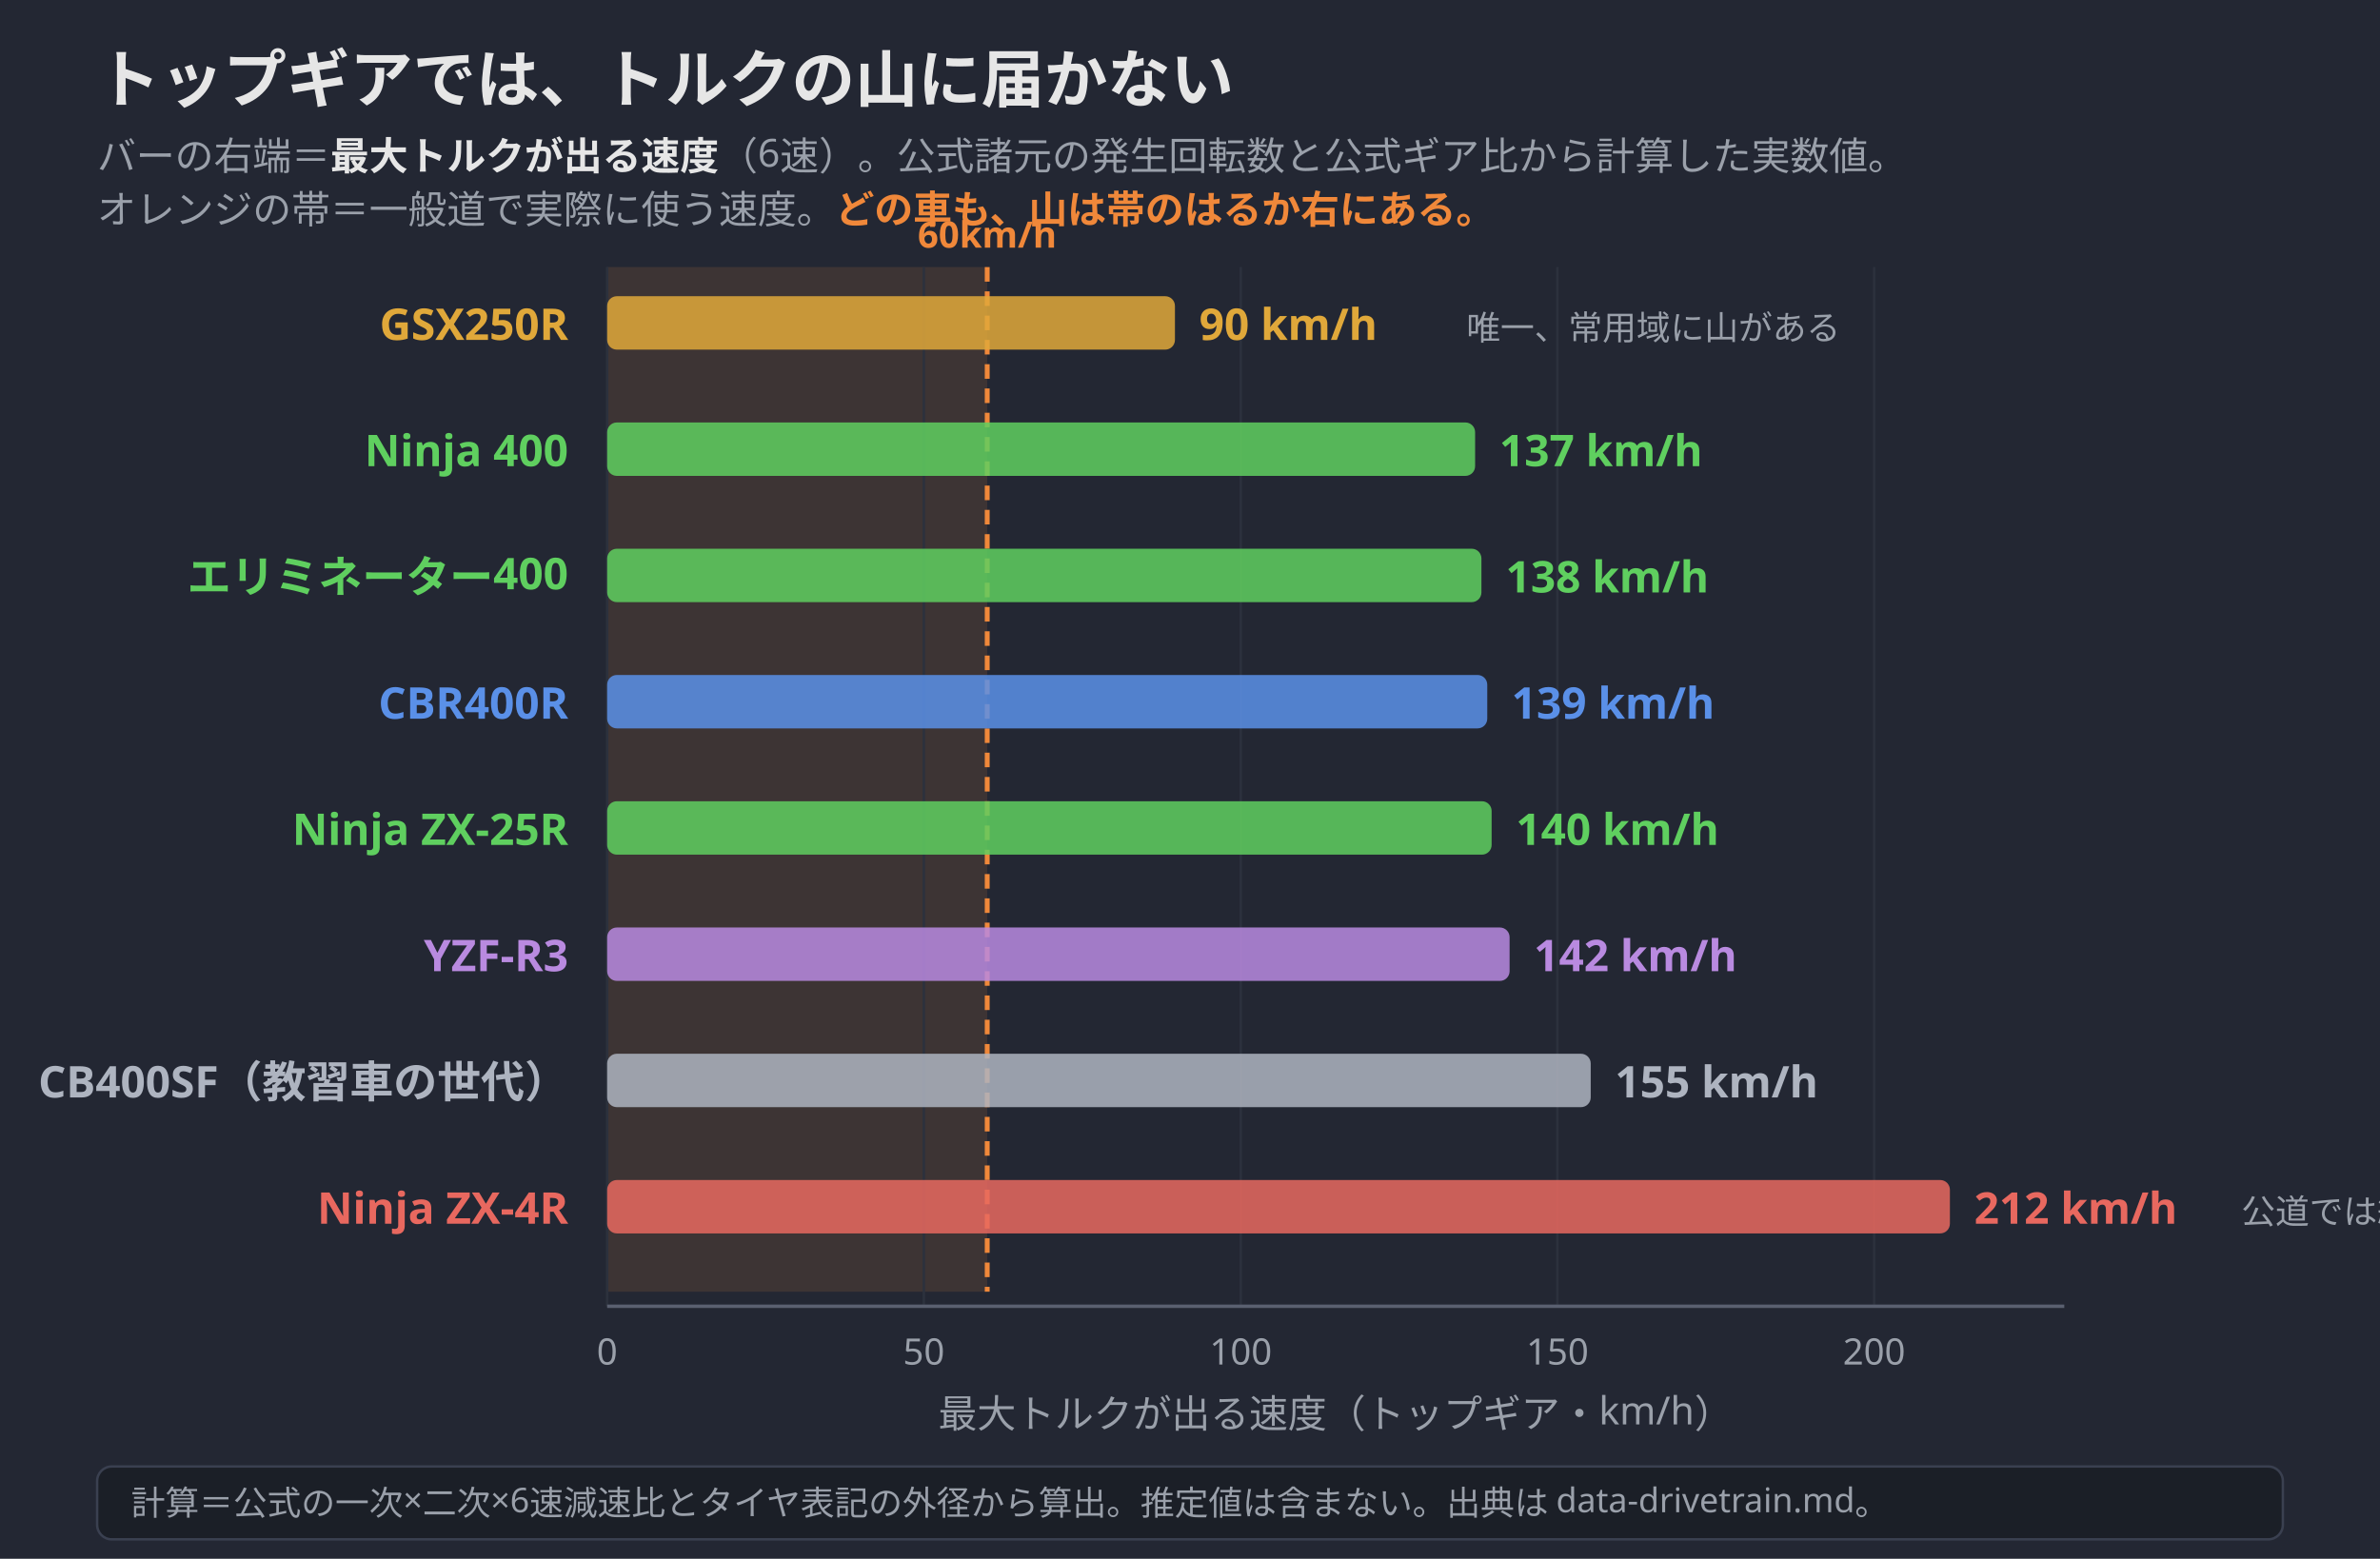
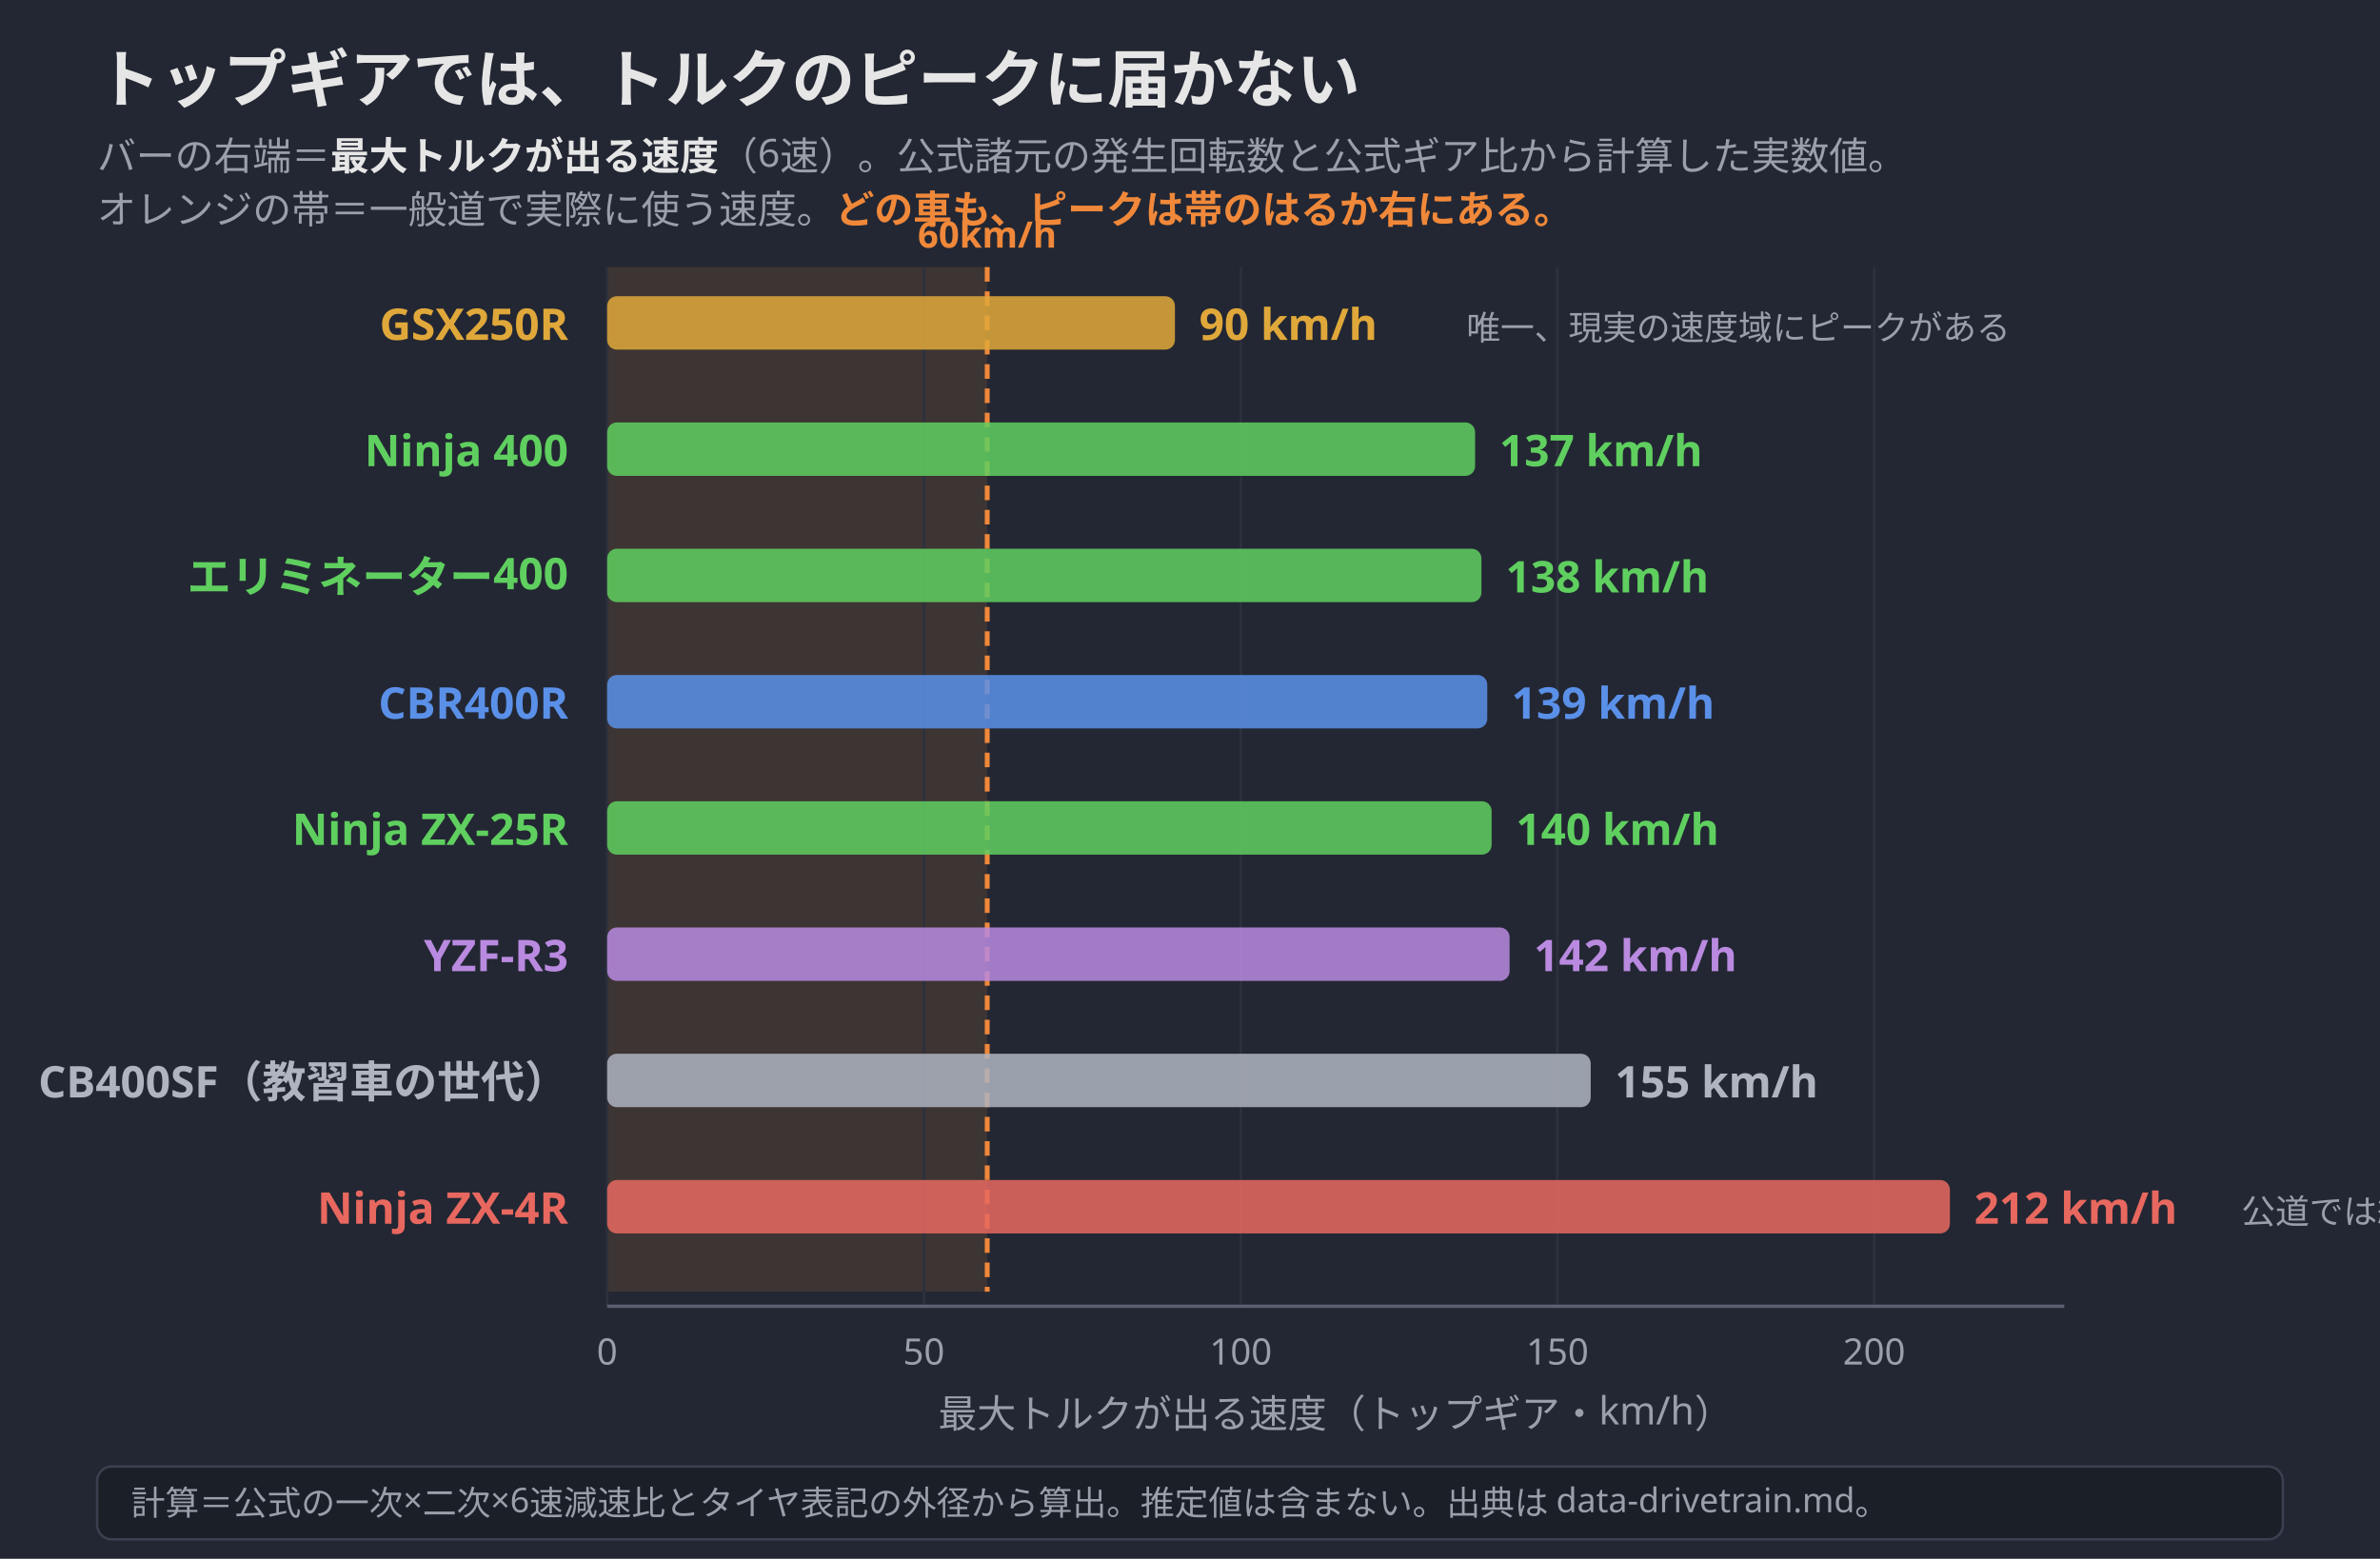
<svg xmlns="http://www.w3.org/2000/svg" viewBox="0 0 980 642" font-family="'Hiragino Sans','Noto Sans JP',sans-serif">
  <rect x="0" y="0" width="980" height="642" fill="#232733" />
-   <text x="40" y="42" fill="#e6e6e6" font-size="26" font-weight="800">トップギアでは、トルクの山に届かない</text>
+   <text x="40" y="42" fill="#e6e6e6" font-size="26" font-weight="800">トップギアでは、トルクのピークに届かない</text>
  <text x="40" y="70" fill="#9aa0aa" font-size="16">バーの右端＝<tspan fill="#e6e6e6" font-weight="700">最大トルクが出る速度</tspan>（6速）。公式諸元の発生回転数と公式ギア比から計算した実数値。</text>
-   <text x="40" y="92" fill="#9aa0aa" font-size="16">オレンジの帯＝一般道で実際に使う速度。<tspan fill="#f0883a" font-weight="700">どの車も、山は帯のはるか右にある。</tspan>
+   <text x="40" y="92" fill="#9aa0aa" font-size="16">オレンジの帯＝一般道で実際に使う速度。<tspan fill="#f0883a" font-weight="700">どの車も、ピークは帯のはるか右にある。</tspan>
  </text>
  <rect x="250.0" y="110" width="156.5" height="422" fill="#f0883a" opacity="0.13" />
  <line x1="406.5" y1="110" x2="406.5" y2="532" stroke="#f0883a" stroke-width="2" stroke-dasharray="6 4" />
  <text x="406.5" y="102" fill="#f0883a" font-size="15" font-weight="700" text-anchor="middle">60km/h</text>
  <line x1="250.0" y1="110" x2="250.0" y2="538" stroke="#2c313d" stroke-width="1" />
  <text x="250.0" y="562" fill="#9aa0aa" font-size="15" text-anchor="middle">0</text>
  <line x1="380.4" y1="110" x2="380.4" y2="538" stroke="#2c313d" stroke-width="1" />
  <text x="380.4" y="562" fill="#9aa0aa" font-size="15" text-anchor="middle">50</text>
  <line x1="510.9" y1="110" x2="510.9" y2="538" stroke="#2c313d" stroke-width="1" />
  <text x="510.9" y="562" fill="#9aa0aa" font-size="15" text-anchor="middle">100</text>
  <line x1="641.3" y1="110" x2="641.3" y2="538" stroke="#2c313d" stroke-width="1" />
  <text x="641.3" y="562" fill="#9aa0aa" font-size="15" text-anchor="middle">150</text>
  <line x1="771.7" y1="110" x2="771.7" y2="538" stroke="#2c313d" stroke-width="1" />
  <text x="771.7" y="562" fill="#9aa0aa" font-size="15" text-anchor="middle">200</text>
  <line x1="250.0" y1="538" x2="850.0" y2="538" stroke="#5a6070" stroke-width="1.4" />
  <text x="550.0" y="588" fill="#9aa0aa" font-size="16" text-anchor="middle">最大トルクが出る速度（トップギア・km/h）</text>
  <text x="234" y="140" fill="#e0a83a" font-size="18" font-weight="700" text-anchor="end">GSX250R</text>
  <rect x="250.0" y="122" width="233.8" height="22" rx="4" fill="#e0a83a" opacity="0.85" />
  <text x="493.8" y="140" fill="#e0a83a" font-size="18" font-weight="800">90 km/h</text>
-   <text x="603.8" y="140" fill="#9aa0aa" font-size="14">唯一、常用域に山がある</text>
+   <text x="603.8" y="140" fill="#9aa0aa" font-size="14">唯一、現実の速度域にピークがある</text>
  <text x="234" y="192" fill="#5fcf5f" font-size="18" font-weight="700" text-anchor="end">Ninja 400</text>
  <rect x="250.0" y="174" width="357.4" height="22" rx="4" fill="#5fcf5f" opacity="0.85" />
  <text x="617.4" y="192" fill="#5fcf5f" font-size="18" font-weight="800">137 km/h</text>
  <text x="234" y="244" fill="#5fcf5f" font-size="18" font-weight="700" text-anchor="end">エリミネーター400</text>
  <rect x="250.0" y="226" width="360.0" height="22" rx="4" fill="#5fcf5f" opacity="0.85" />
  <text x="620.0" y="244" fill="#5fcf5f" font-size="18" font-weight="800">138 km/h</text>
  <text x="234" y="296" fill="#5a90e8" font-size="18" font-weight="700" text-anchor="end">CBR400R</text>
  <rect x="250.0" y="278" width="362.4" height="22" rx="4" fill="#5a90e8" opacity="0.85" />
  <text x="622.4" y="296" fill="#5a90e8" font-size="18" font-weight="800">139 km/h</text>
  <text x="234" y="348" fill="#5fcf5f" font-size="18" font-weight="700" text-anchor="end">Ninja ZX-25R</text>
  <rect x="250.0" y="330" width="364.2" height="22" rx="4" fill="#5fcf5f" opacity="0.85" />
  <text x="624.2" y="348" fill="#5fcf5f" font-size="18" font-weight="800">140 km/h</text>
  <text x="234" y="400" fill="#b98ae0" font-size="18" font-weight="700" text-anchor="end">YZF-R3</text>
  <rect x="250.0" y="382" width="371.6" height="22" rx="4" fill="#b98ae0" opacity="0.85" />
  <text x="631.6" y="400" fill="#b98ae0" font-size="18" font-weight="800">142 km/h</text>
  <text x="234" y="452" fill="#aeb4c0" font-size="18" font-weight="700" text-anchor="end">CB400SF（教習車の世代）</text>
  <rect x="250.0" y="434" width="405.0" height="22" rx="4" fill="#aeb4c0" opacity="0.85" />
  <text x="665.0" y="452" fill="#aeb4c0" font-size="18" font-weight="800">155 km/h</text>
  <text x="234" y="504" fill="#e8685f" font-size="18" font-weight="700" text-anchor="end">Ninja ZX-4R</text>
  <rect x="250.0" y="486" width="552.9" height="22" rx="4" fill="#e8685f" opacity="0.85" />
  <text x="812.9" y="504" fill="#e8685f" font-size="18" font-weight="800">212 km/h</text>
  <text x="922.9" y="504" fill="#9aa0aa" font-size="14">公道では絶対に届かない</text>
  <rect x="40" y="604" width="900" height="30" rx="6" fill="#1b1f27" stroke="#3a4050" />
  <text x="54" y="624" fill="#9aa0aa" font-size="14">計算＝公式の一次×二次×6速減速比とタイヤ表記の外径から算出。推定値は含まない。出典は data-drivetrain.md。</text>
</svg>
